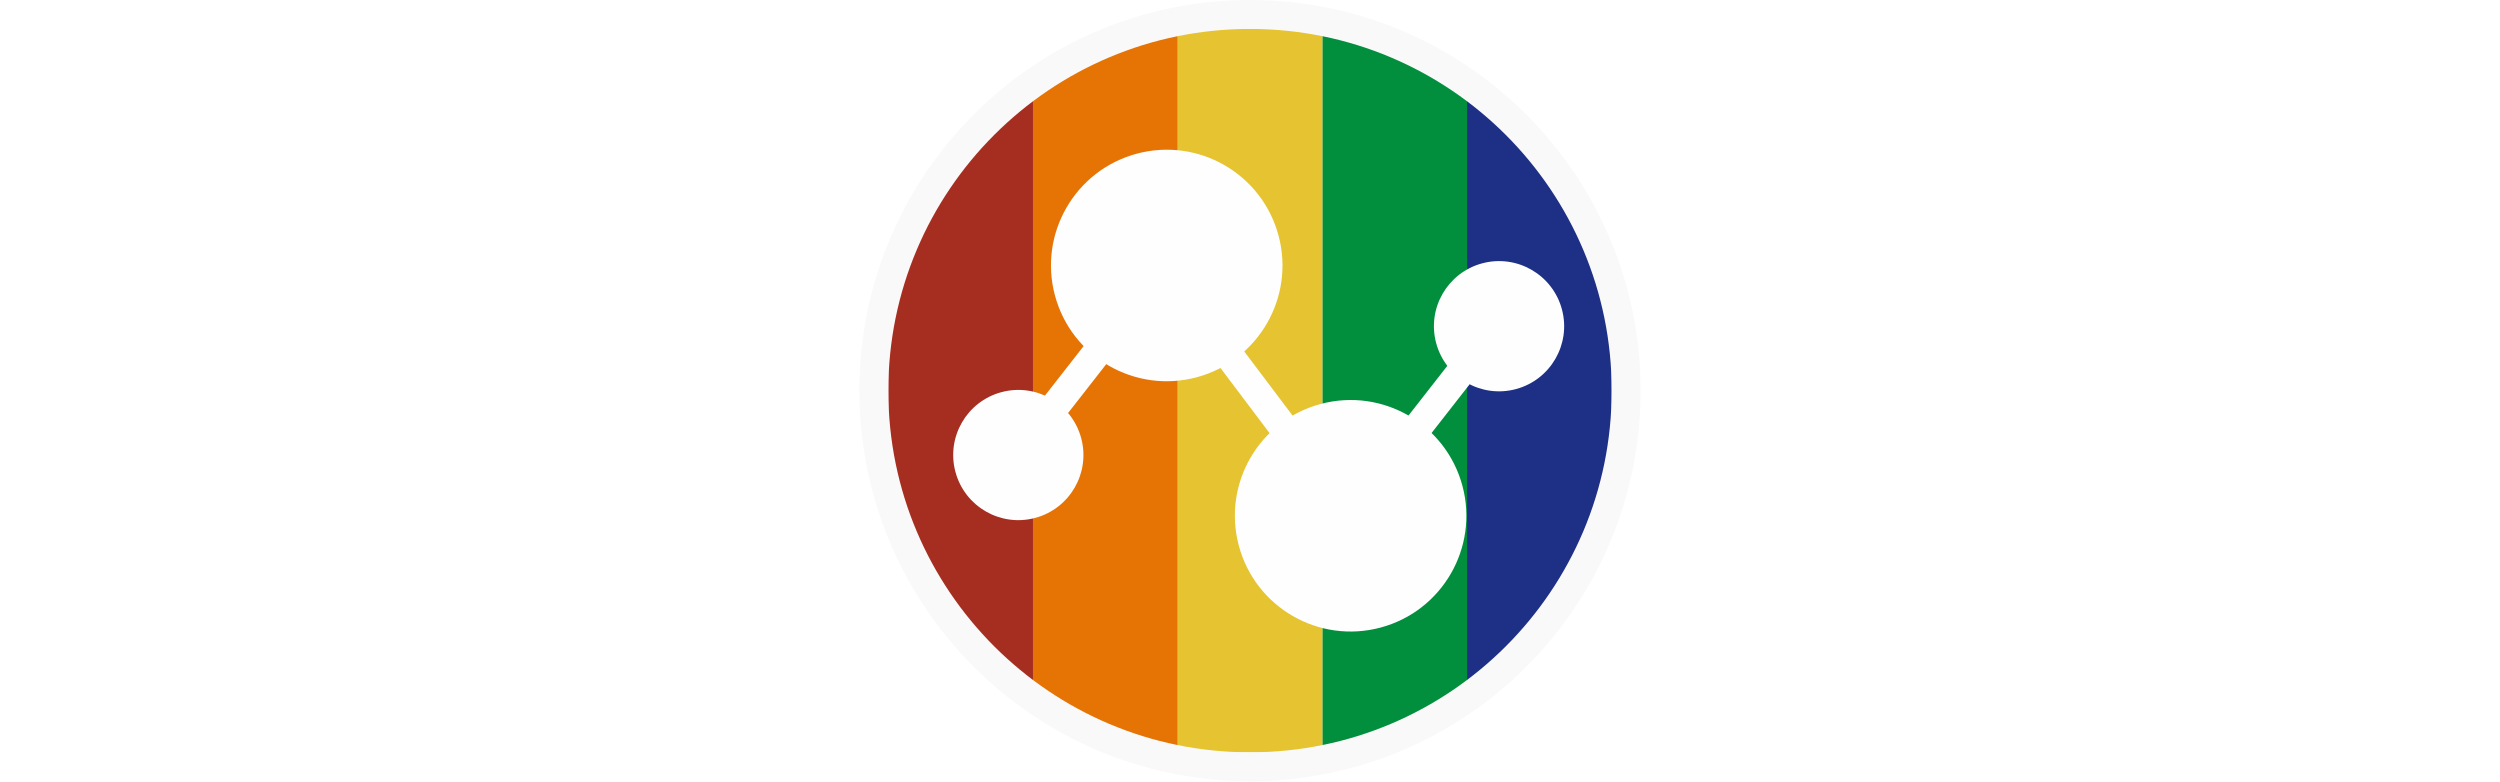
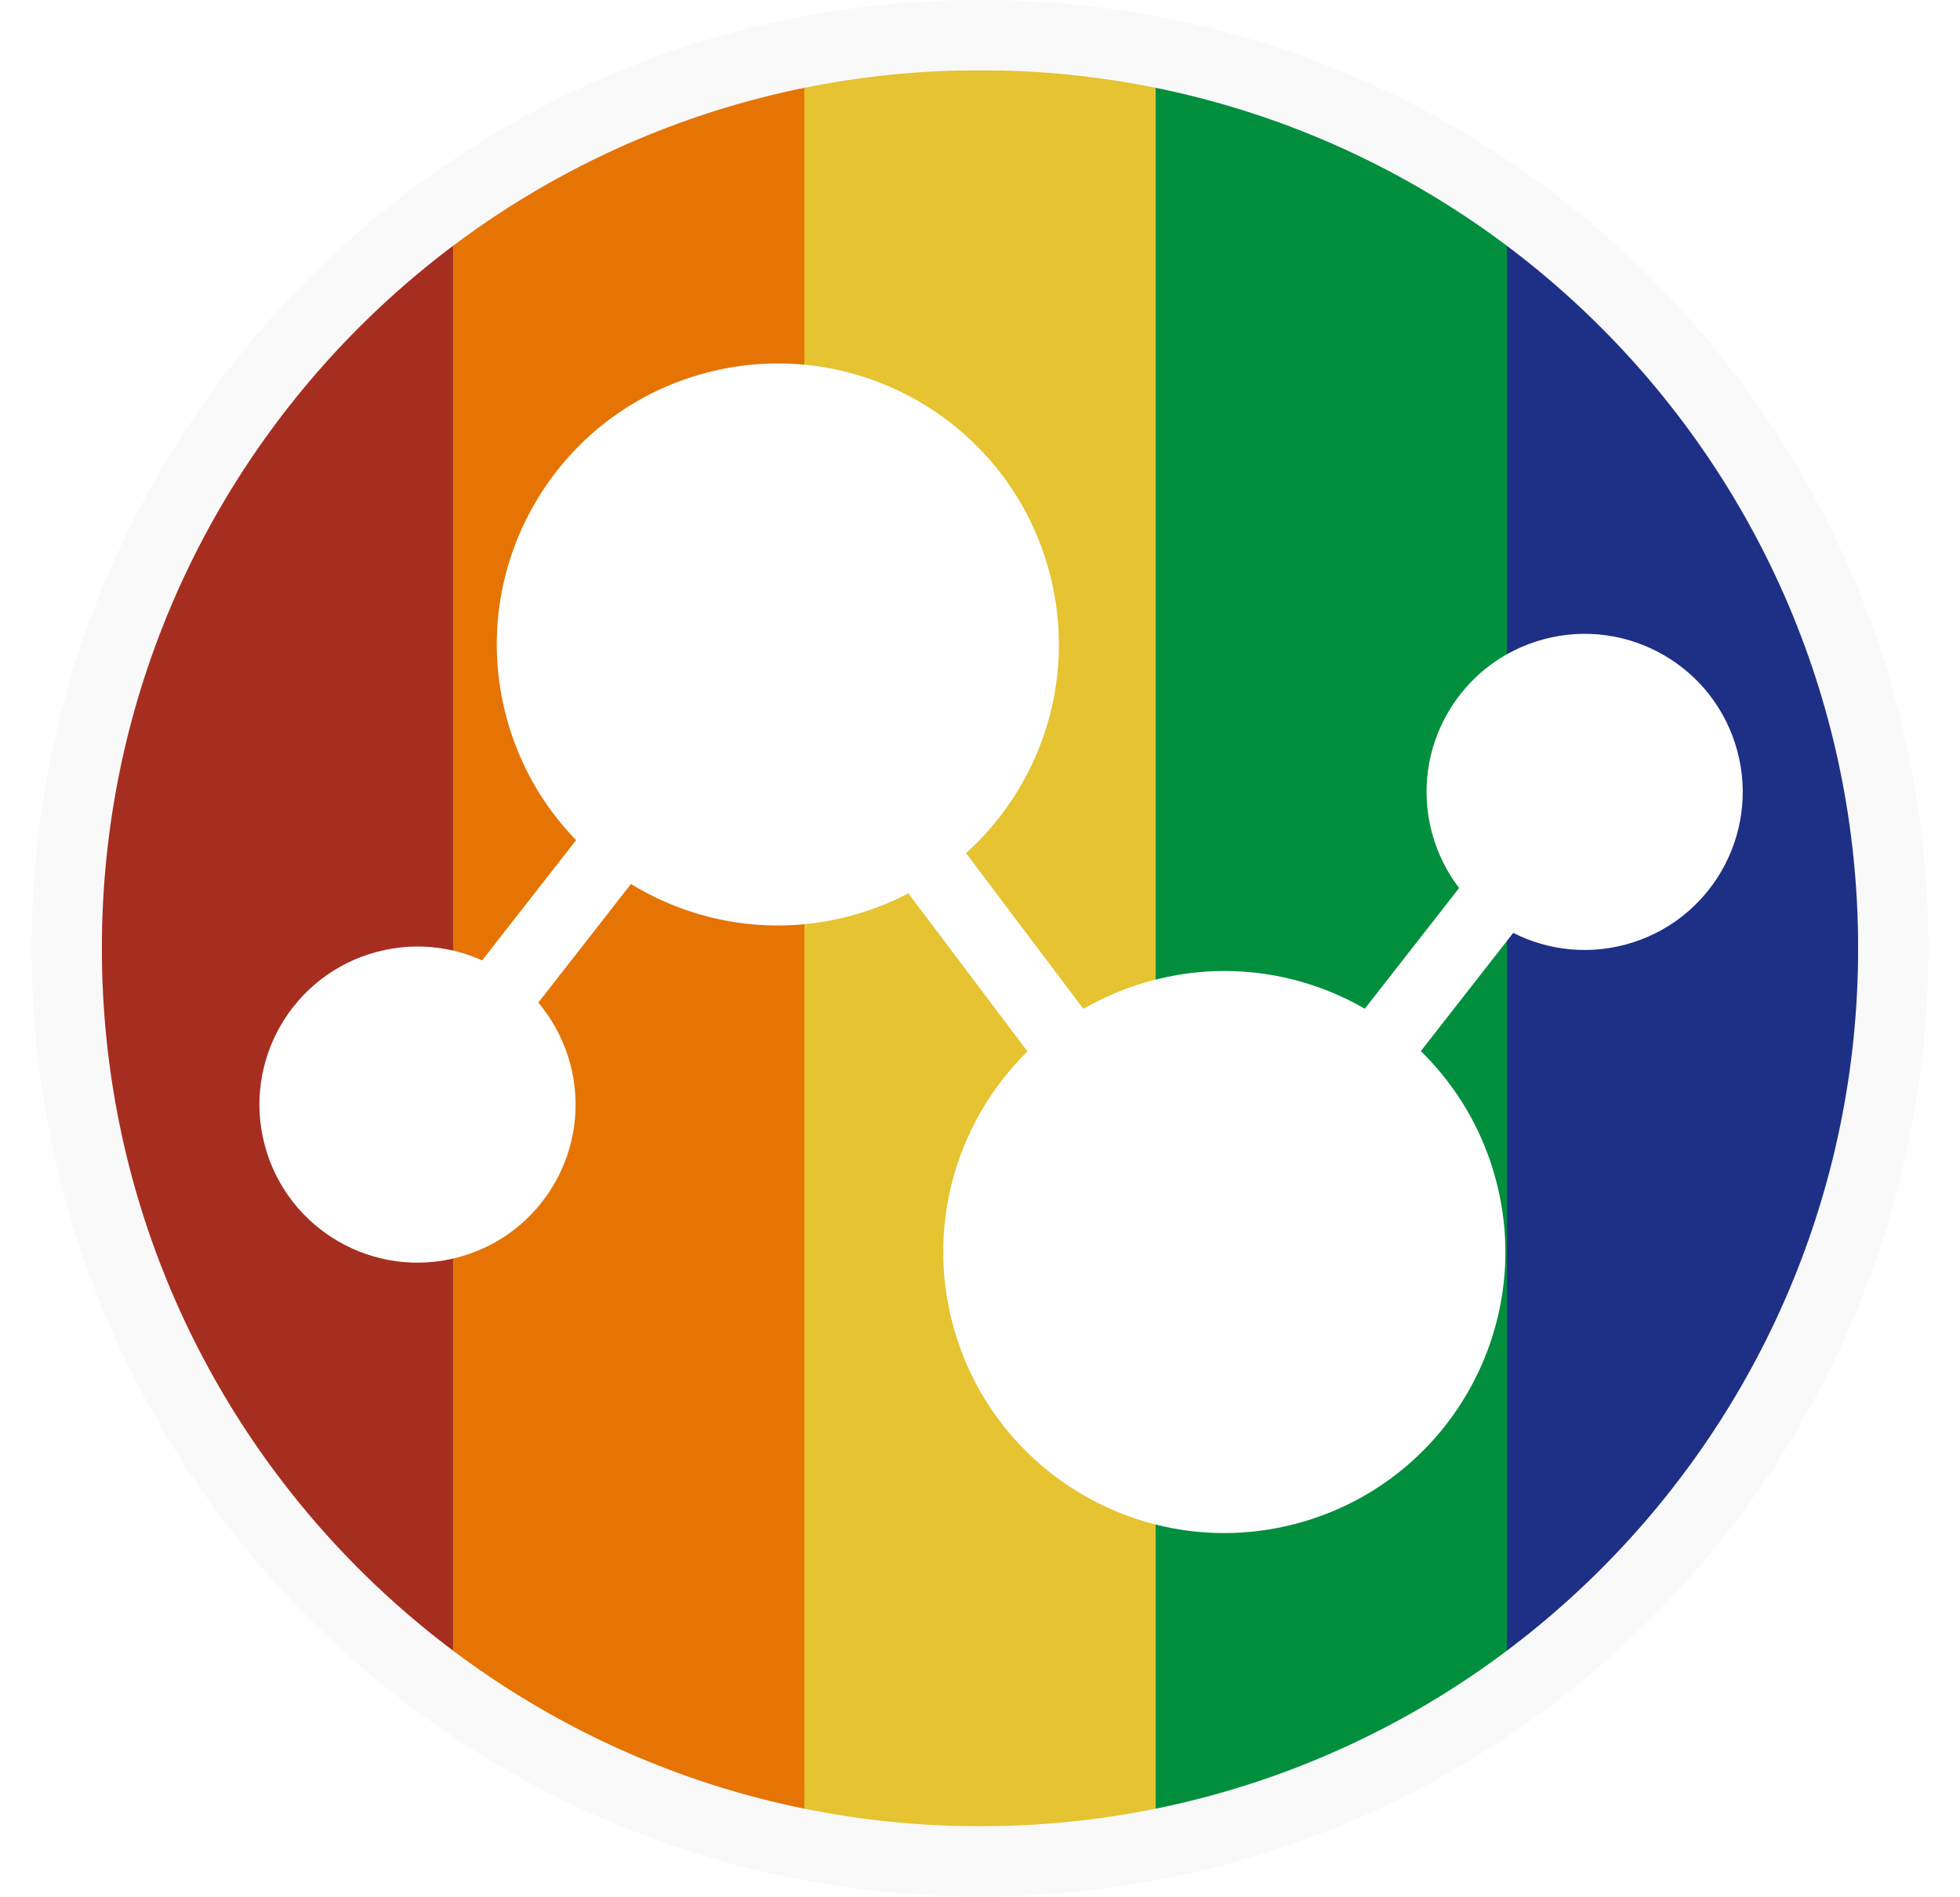
- <svg xmlns="http://www.w3.org/2000/svg" width="320" height="100" viewBox="0 0 540 540" fill="none">
+ <svg xmlns="http://www.w3.org/2000/svg" width="620" height="600" viewBox="0 0 540 540" fill="none">
  <circle cx="270" cy="270" r="270" fill="#F9F9F9" />
  <mask id="mask0_6_2" style="mask-type:alpha" maskUnits="userSpaceOnUse" x="20" y="20" width="500" height="500">
    <circle cx="270" cy="270" r="250" fill="#CC0606" />
  </mask>
  <g mask="url(#mask0_6_2)">
    <rect x="20" y="20" width="100" height="500" fill="#A62E20" />
    <rect x="420" y="20" width="100" height="500" fill="#1E3085" />
    <rect x="320" y="20" width="100" height="500" fill="#018F3E" />
    <rect x="220" y="20" width="100" height="500" fill="#E5C331" />
    <rect x="120" y="20" width="100" height="500" fill="#E57405" />
    <circle cx="442.139" cy="225.483" r="45" transform="rotate(-15 442.139 225.483)" fill="#FEFEFE" />
    <circle cx="109.861" cy="314.517" r="45" transform="rotate(-15 109.861 314.517)" fill="#FEFEFE" />
    <circle cx="339.553" cy="356.499" r="80" transform="rotate(-15 339.553 356.499)" fill="#FEFEFE" />
    <circle cx="212.447" cy="183.501" r="80" transform="rotate(-15 212.447 183.501)" fill="#FEFEFE" />
    <line x1="116.712" y1="304.481" x2="221.193" y2="170.751" stroke="#FEFEFE" stroke-width="20" />
    <line x1="199.306" y1="171.004" x2="356.481" y2="379.583" stroke="#FEFEFE" stroke-width="20" />
    <line x1="328.379" y1="368.96" x2="432.861" y2="235.23" stroke="#FEFEFE" stroke-width="20" />
  </g>
</svg>
